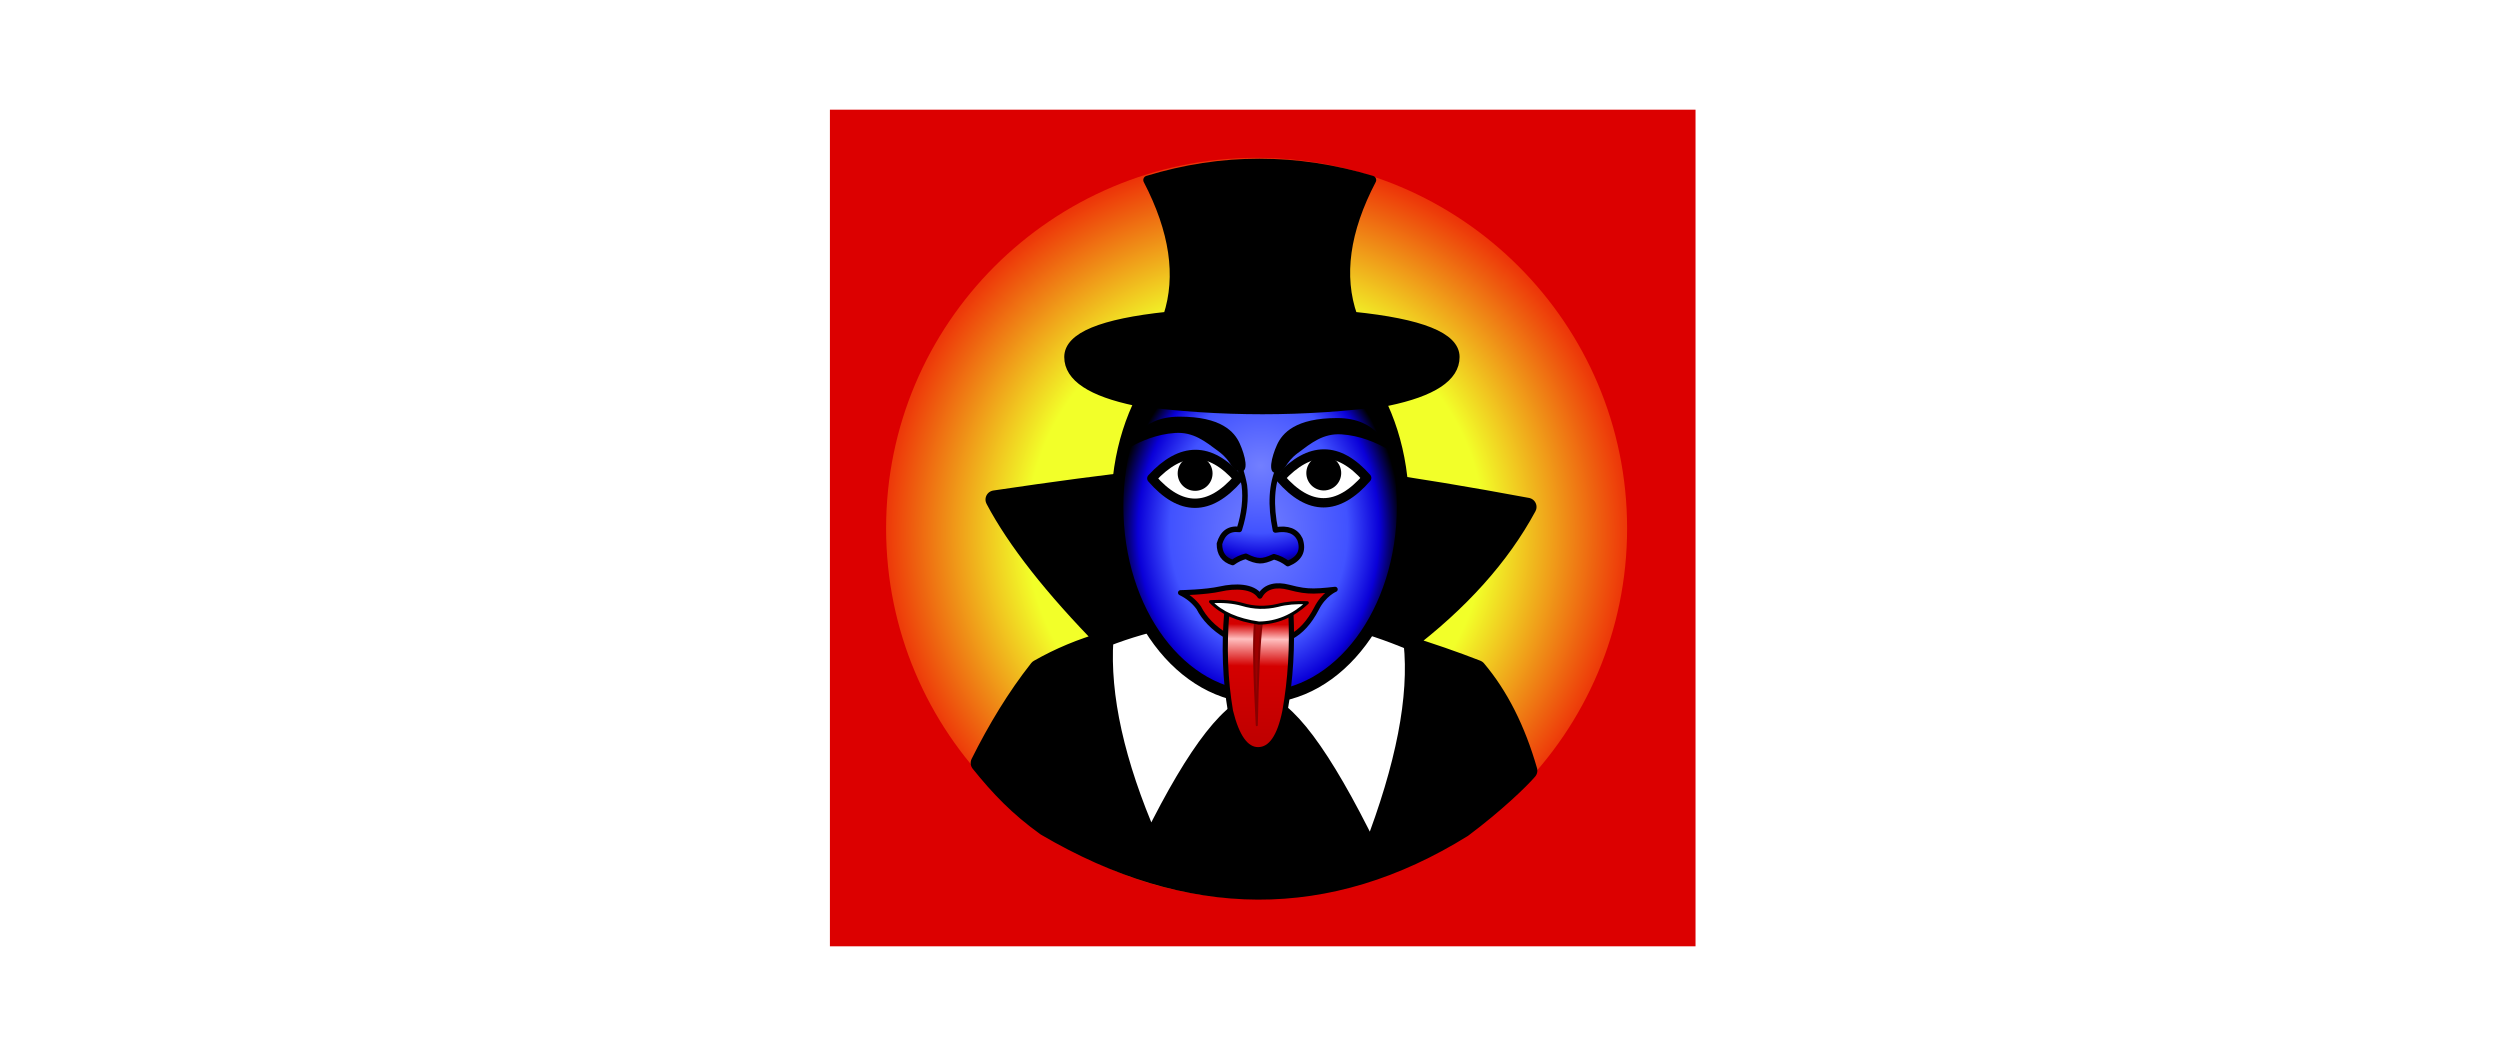
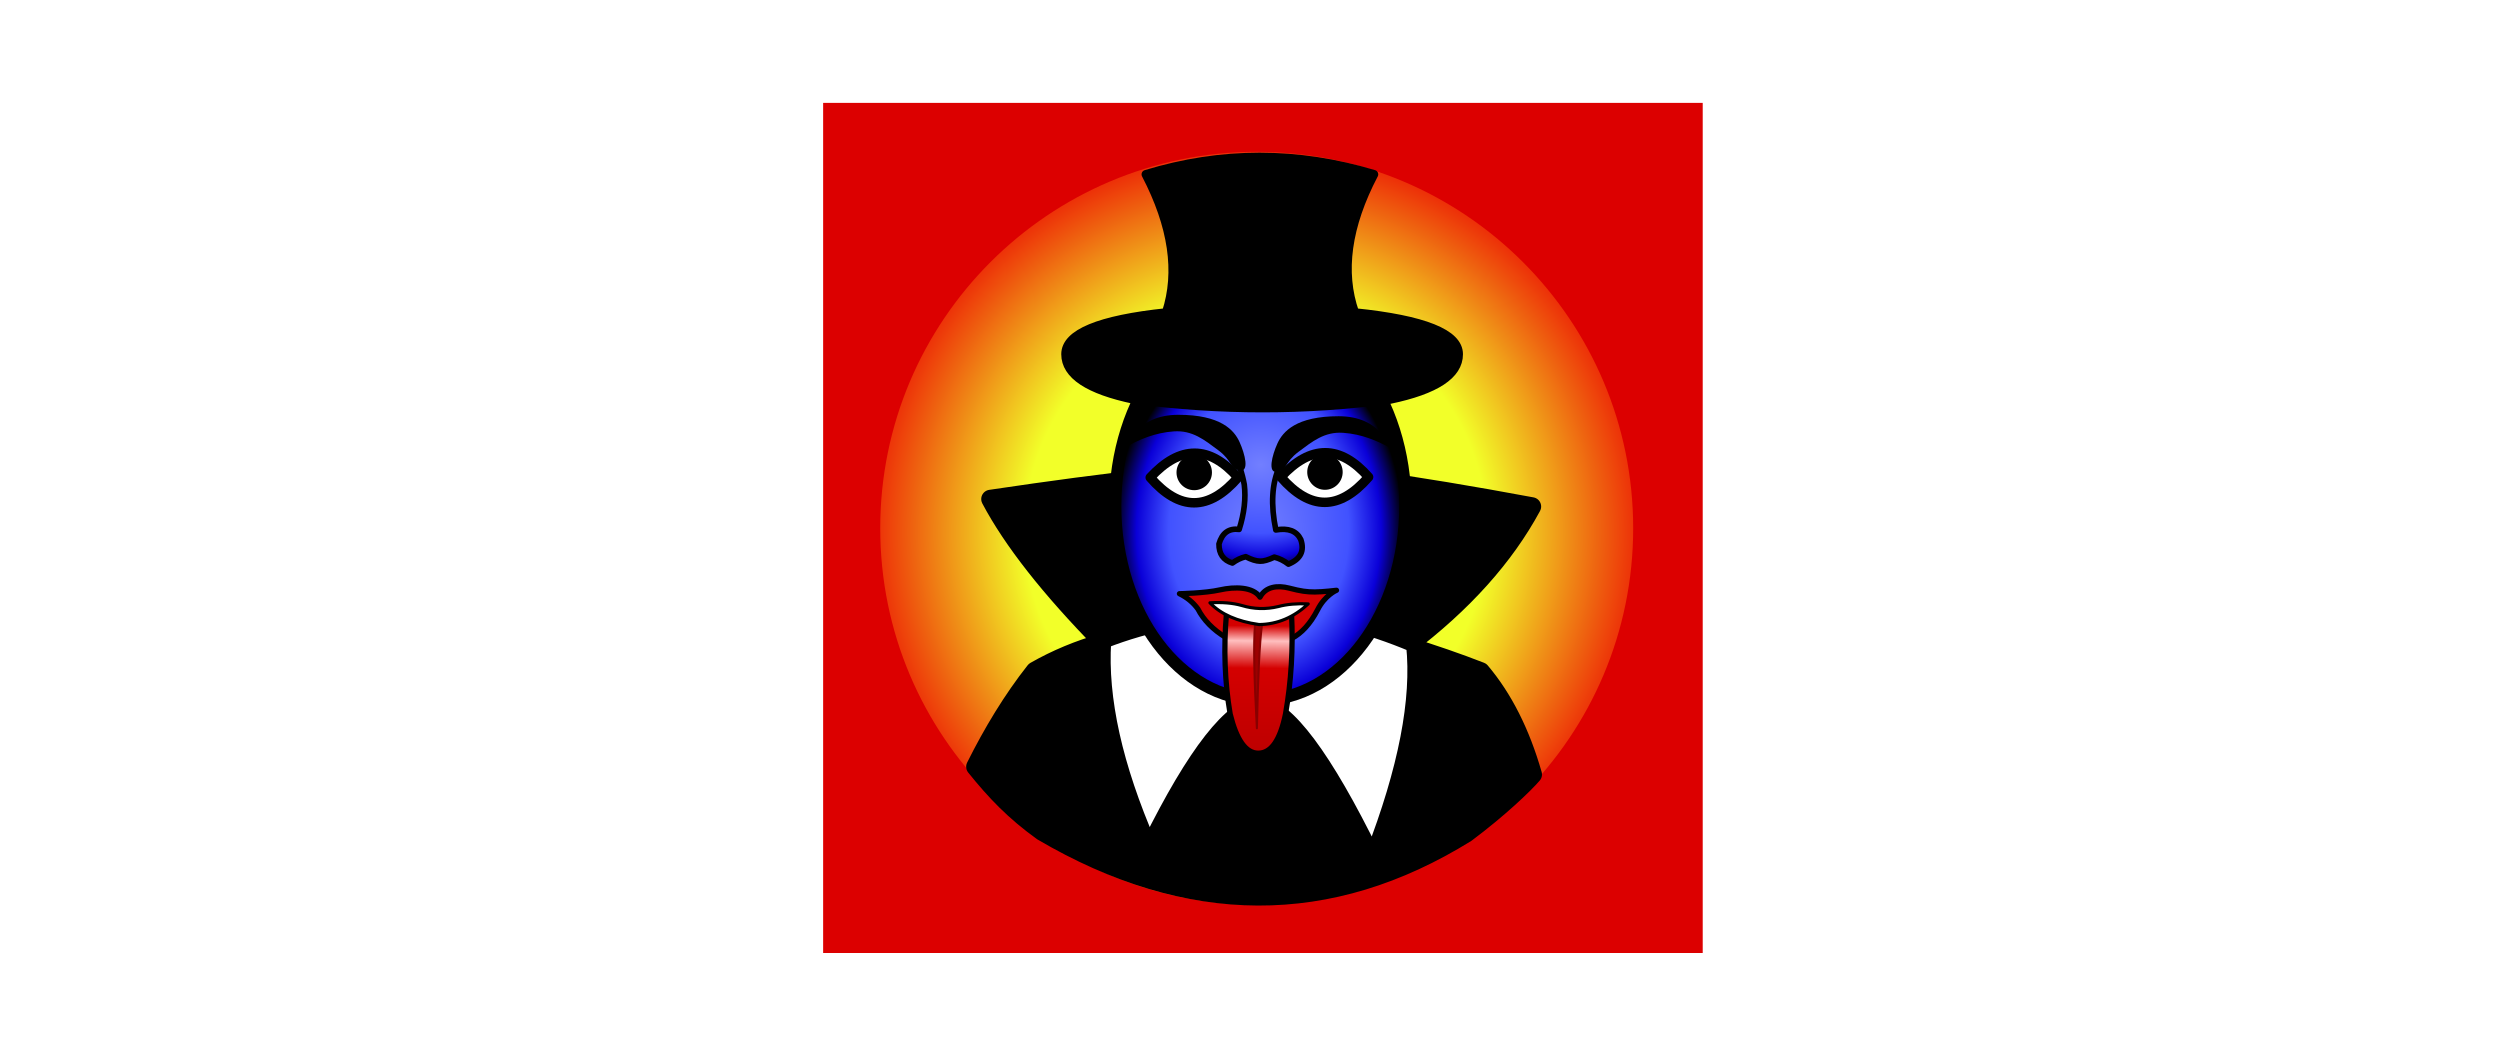
- <svg xmlns="http://www.w3.org/2000/svg" width="100%" height="100%" version="1.1" style="stroke-linecap: round; stroke-linejoin: round;background: rgba(53, 53, 53, 0.796);" viewBox="-4428.493 -555.438 7231.187 3074.915">
-   <defs id="SvgjsDefs2171">
+ <svg xmlns="http://www.w3.org/2000/svg" width="100%" height="100%" version="1.1" style="stroke-linecap: round; stroke-linejoin: round;" viewBox="-4371.103 -531.034 7116.406 3026.106">
+   <defs id="SvgjsDefs1183">
    <radialGradient id="SvgjsRadialGradient3744" r="0.498" fx="0.495" fy="0.564" cx="0.495" cy="0.564">
      <stop id="SvgjsStop75868" stop-opacity="1" stop-color="#727fff" offset="0" />
      <stop id="SvgjsStop75869" stop-opacity="1" stop-color="#4152ff" offset="0.624" />
      <stop id="SvgjsStop75870" stop-opacity="1" stop-color="#0a00d8" offset="0.847" />
      <stop id="SvgjsStop75871" stop-opacity="1" stop-color="#000000" offset="1" />
    </radialGradient>
    <linearGradient id="SvgjsLinearGradient54467" x1="0" y1="-0.085" x2="-0.007" y2="1.072">
      <stop id="SvgjsStop54468" stop-opacity="1" stop-color="#ce0000" offset="0" />
      <stop id="SvgjsStop54469" stop-opacity="1" stop-color="#d40000" offset="0.145" />
      <stop id="SvgjsStop54470" stop-opacity="1" stop-color="#ffbfbf" offset="0.239" />
      <stop id="SvgjsStop54471" stop-opacity="1" stop-color="#d40000" offset="0.408" />
      <stop id="SvgjsStop54472" stop-opacity="1" stop-color="#ba0000" offset="1" />
    </linearGradient>
    <radialGradient id="SvgjsRadialGradient64869" spreadMethod="pad" r="0.475" fx="0.5" fy="0.57" cx="0.5" cy="0.57">
      <stop id="SvgjsStop122794" stop-opacity="1" stop-color="#727fff" offset="0" />
      <stop id="SvgjsStop122795" stop-opacity="1" stop-color="#4152ff" offset="0.624" />
      <stop id="SvgjsStop122796" stop-opacity="1" stop-color="#0a00d8" offset="0.847" />
      <stop id="SvgjsStop122797" stop-opacity="1" stop-color="#000000" offset="1" />
    </radialGradient>
    <radialGradient id="SvgjsRadialGradient76159" r="0.55" fx="0.499" fy="0.505" cx="0.499" cy="0.505" spreadMethod="reflect">
      <stop id="SvgjsStop79862" stop-opacity="1" stop-color="#f2ff29" offset="0" />
      <stop id="SvgjsStop79863" stop-opacity="1" stop-color="#f2ff29" offset="0.557" />
      <stop id="SvgjsStop79864" stop-opacity="1" stop-color="#ec0000" offset="1" />
    </radialGradient>
  </defs>
  <svg id="S-5c-ef7d70" style="overflow: visible; pointer-events: all;" data-disabled="false" data-hidden="false">
    <rect id="R-21-d31275" width="2503.772" height="2419.915" style="stroke: rgb(0, 0, 0); stroke-opacity: 1; stroke-width: 0; fill: rgb(220, 0, 0); fill-opacity: 1;" transform="matrix(1,0,0,1,-2027.991,-238.1848)" />
    <circle id="C-ae-b0e21b" r="1071.678" cx="0" cy="0" style="stroke: rgb(0, 0, 0); stroke-opacity: 1; stroke-width: 0; fill: url(&quot;#SvgjsRadialGradient76159&quot;); fill-opacity: 1;" data-fill="#f2ff29" transform="matrix(1,0,0,1,-793.8103,972.7687)" />
  </svg>
  <svg id="S-d7-1e40b1" style="overflow: visible; pointer-events: all;" data-disabled="false" data-hidden="false">
    <path id="P-16-d84e4b" d="M-1403.909 1836.004C-1483.531 1778.796 -1537.516 1722.225 -1594.372 1651.462C-1545.973 1554.385 -1489.481 1460.622 -1424.895 1378.944Q-1334.668 1327.386 -1230.637 1298.003Q-1458.352 1065.992 -1551.489 889.574Q-1031.61 812.237 -784.351 804.531Q-535.153 813.124 -10.616 910.863Q-126.621 1125.689 -366.756 1307.474Q-255.047 1341.846 -156.309 1380.321C-91.676 1456.912 -42.316 1554.666 -8.23 1673.583C-31.812 1701.099 -103.636 1770.314 -197.388 1840.389Q-780.211 2202.224 -1403.909 1836.004 " style="stroke: rgb(0, 0, 0); stroke-opacity: 1; stroke-width: 53; fill: rgb(0, 0, 0); fill-opacity: 1;" />
    <path id="P-58-a80c98" d="M-737.733 1199.286Q-512.044 1223.362 -320.019 1304.962Q-295.334 1537.698 -435.694 1901.294Q-640.225 1483.974 -757.639 1471.277Q-877.537 1479.302 -1071.905 1872.044Q-1216.487 1538.99 -1200.433 1294.349Q-1017.06 1222.121 -737.734 1199.286 " style="stroke: rgb(0, 0, 0); stroke-opacity: 1; stroke-width: 41; fill: rgb(255, 255, 255); fill-opacity: 1;" transform="matrix(1,0,0,1,-28.0271,0.0001220703)" />
  </svg>
  <svg id="S-cf-7743e1" style="overflow: visible; pointer-events: all;" data-disabled="false" data-hidden="false">
    <ellipse id="E-4c-5e7d75" rx="413.003" ry="552.459" cx="0" cy="0" style="stroke: rgb(0, 0, 0); stroke-opacity: 1; stroke-width: 35; fill: url(&quot;#SvgjsRadialGradient3744&quot;); fill-opacity: 1;" data-fill="#4152ff" data-stroke="#000000" transform="matrix(1,0,0,1,-783.6359,908.9143)" />
    <path id="P-70-faa7e4" d="M-109.412 4508.801Q-39.889 4327.68 38.429 4219.839Q252.105 4175.619 502.327 4227.36Q568.624 4312.737 635.444 4522.229Q541.406 4419.794 435.51 4474.885Q261.061 4543.757 305.599 4760.541Q358.937 4751.19 376.581 4787.68Q393.374 4836.378 341.49 4857.862Q323.245 4843.624 301.264 4837.886Q275.663 4849.934 260.807 4849.396Q244.189 4849.22 219.909 4836.64Q199.6 4841.58 181.984 4854.672Q143.361 4842.917 143.703 4800.44Q157.137 4753.421 201.125 4758.969Q222.955 4690.119 215.731 4631.457Q197.733 4532.781 130.304 4468.91Q13.581 4434.28 -109.941 4505.11 " style="stroke: rgb(0, 0, 0); stroke-opacity: 1; stroke-width: 16; fill: url(&quot;#SvgjsRadialGradient64869&quot;); fill-opacity: 1;" data-fill="url(&quot;#SvgjsRadialGradient3744&quot;)" transform="matrix(1,0,0,1,-1044.94,-3783.014)" />
    <path id="P-2a-bff9dc" d="M816.603 4499.704S839.613 4411.047 960.187 4411.047S1119.025 4454.51 1134.489 4488.693S1162.964 4574.071 1135.129 4569.432S1113.933 4541.888 1074.389 4512.343S1000.638 4454.695 947.443 4458.242S848.52 4481.973 816.603 4499.705 " style="stroke: rgb(0, 0, 0); stroke-opacity: 1; stroke-width: 0; fill: rgb(0, 0, 0); fill-opacity: 1;" transform="matrix(1,0,0,1,-1977.091,-3761.343)" />
    <path id="P-2a-bff9dc" d="M1151.433 4499.704S1128.423 4411.047 1007.849 4411.047S849.011 4454.51 833.547 4488.693S805.072 4574.071 832.907 4569.432S854.104 4541.888 893.648 4512.343S967.399 4454.695 1020.593 4458.242S1119.516 4481.973 1151.433 4499.705 " style="stroke: rgb(0, 0, 0); stroke-opacity: 1; stroke-width: 0; fill: rgb(0, 0, 0); fill-opacity: 1;" transform="matrix(1,0,0,1,-1568.413,-3757.291)" />
    <g id="G-a7-4077c1" transform="matrix(1,0,0,1,2.159435,1.1368683772161603e-13)">
      <path id="P-7f-fb1aec" d="M350.861 4622.1Q478.473 4483.628 600.654 4622.1Q475.757 4766.002 350.861 4622.1 " style="stroke: rgb(0, 0, 0); stroke-opacity: 1; stroke-width: 27; fill: rgb(255, 255, 255); fill-opacity: 1;" transform="matrix(1,0,0,1,-1449.949,-3793.848)" />
      <circle id="C-47-b7c96b" r="50.446" cx="0" cy="0" style="stroke: rgb(0, 0, 0); stroke-opacity: 1; stroke-width: 0; fill: rgb(0, 0, 0); fill-opacity: 1;" transform="matrix(1,0,0,1,-973.8147,813.86)" />
    </g>
    <g id="G-23-042f56" transform="matrix(1,0,0,1,-8.637722,1.1368683772161603e-13)">
      <path id="P-7f-fb1aec" d="M350.861 4622.1Q478.473 4483.628 600.654 4622.1Q475.757 4766.002 350.861 4622.1 " style="stroke: rgb(0, 0, 0); stroke-opacity: 1; stroke-width: 27; fill: rgb(255, 255, 255); fill-opacity: 1;" transform="matrix(1,0,0,1,-1067.361,-3795.181)" />
      <circle id="C-47-b7c96b" r="50.446" cx="0" cy="0" style="stroke: rgb(0, 0, 0); stroke-opacity: 1; stroke-width: 0; fill: rgb(0, 0, 0); fill-opacity: 1;" transform="matrix(1,0,0,1,-590.9041,812.7618)" />
    </g>
  </svg>
  <svg id="S-d1-d8247f" style="overflow: visible; pointer-events: all;" data-disabled="false" data-hidden="false">
    <path id="P-82-d81839" d="M1003.94 4929.946S1076.521 4928.615 1119.011 4919.047C1161.501 4909.479 1213.886 4910.096 1233.263 4939.728C1249.484 4909.403 1283.061 4905.362 1316.385 4914.04S1366.005 4924.963 1389.153 4924.963S1450.985 4920.178 1450.985 4920.178S1418.192 4933.682 1396.972 4976.121Q1366.018 5035.41 1322.65 5057.672Q1267.653 5079 1223.749 5080.641Q1186.501 5077.649 1136.282 5054.743Q1081.145 5021.323 1056.358 4973.137Q1036.504 4945.834 1003.94 4929.946 " style="stroke: rgb(0, 0, 0); stroke-opacity: 1; stroke-width: 15; fill: rgb(212, 0, 0); fill-opacity: 1;" transform="matrix(1,0,0,1,-2017.667,-3770.919)" />
    <path id="P-9f-217f26" d="M-879.975 1216.218Q-879.975 1216.218 -694.681 1216.218Q-687.342 1363.06 -711.816 1501.436Q-734.345 1613.062 -789.502 1613.062Q-841.988 1613.062 -869.403 1501.436Q-892.609 1364.841 -879.975 1216.218 " style="stroke: rgb(0, 0, 0); stroke-opacity: 1; stroke-width: 15; fill: url(&quot;#SvgjsLinearGradient54467&quot;); fill-opacity: 1;" transform="matrix(1,0,0,1,-2.2737367544323206e-13,0)" data-fill="#d40000" />
    <path id="P-4c-a47e26" d="M-778.889 1247.546Q-789.043 1325.167 -793.271 1542.095Q-805.283 1323.024 -798.608 1248.246 " style="stroke: rgb(136, 0, 0); stroke-opacity: 1; stroke-width: 6; fill: rgb(156, 0, 0); fill-opacity: 1;" transform="matrix(1,0,0,1,4.547473508864641e-13,-2.2737367544323206e-13)" />
    <path id="P-76-a077b6" d="M159.565 4922.86Q211.78 4919.623 250.464 4930.607Q301.575 4946.141 354.05 4933.519Q390.62 4923.676 439.249 4925.988Q377.204 4983.774 299.454 4984.768Q205.606 4971.475 159.565 4922.86 " style="stroke: rgb(0, 0, 0); stroke-opacity: 1; stroke-width: 9; fill: rgb(255, 255, 255); fill-opacity: 1;" transform="matrix(1,0,0,1,-1086.473,-3737.966)" />
  </svg>
  <svg id="S-c9-ce6460" style="overflow: visible; pointer-events: all;">
    <path id="SvgjsPath2750" d="M-1142.92 617.216Q-774.887 665.644 -414.727 617.216Q-219.175 576.46 -219.175 488.377Q-219.175 400.109 -514.775 369.909Q-575.559 196.661 -460.347 -23.53Q-786.861 -122.052 -1109.099 -23.53Q-994.647 196.661 -1051.297 369.909Q-1337.675 400.109 -1337.675 488.377Q-1337.675 576.46 -1142.92 617.216 " style="stroke: rgb(0, 0, 0); stroke-opacity: 1; stroke-width: 25; fill: rgb(0, 0, 0); fill-opacity: 1;" data-fill="#000000" transform="matrix(1,0,0,1,-1.8189894035458565e-12,-11.14154)" />
    <rect id="R-1a-a99639" width="100" height="100" style="stroke: rgb(176, 0, 0); stroke-opacity: 1; stroke-width: 0; fill: rgb(0, 0, 0); fill-opacity: 0;" transform="matrix(1,0,0,1,-3682.419,823.2659)" />
    <rect id="R-6e-a26190" width="100" height="100" style="stroke: rgb(176, 0, 0); stroke-opacity: 1; stroke-width: 0; fill: rgb(0, 0, 0); fill-opacity: 0;" transform="matrix(1,0,0,1,1956.619,834.7977)" />
  </svg>
</svg>
